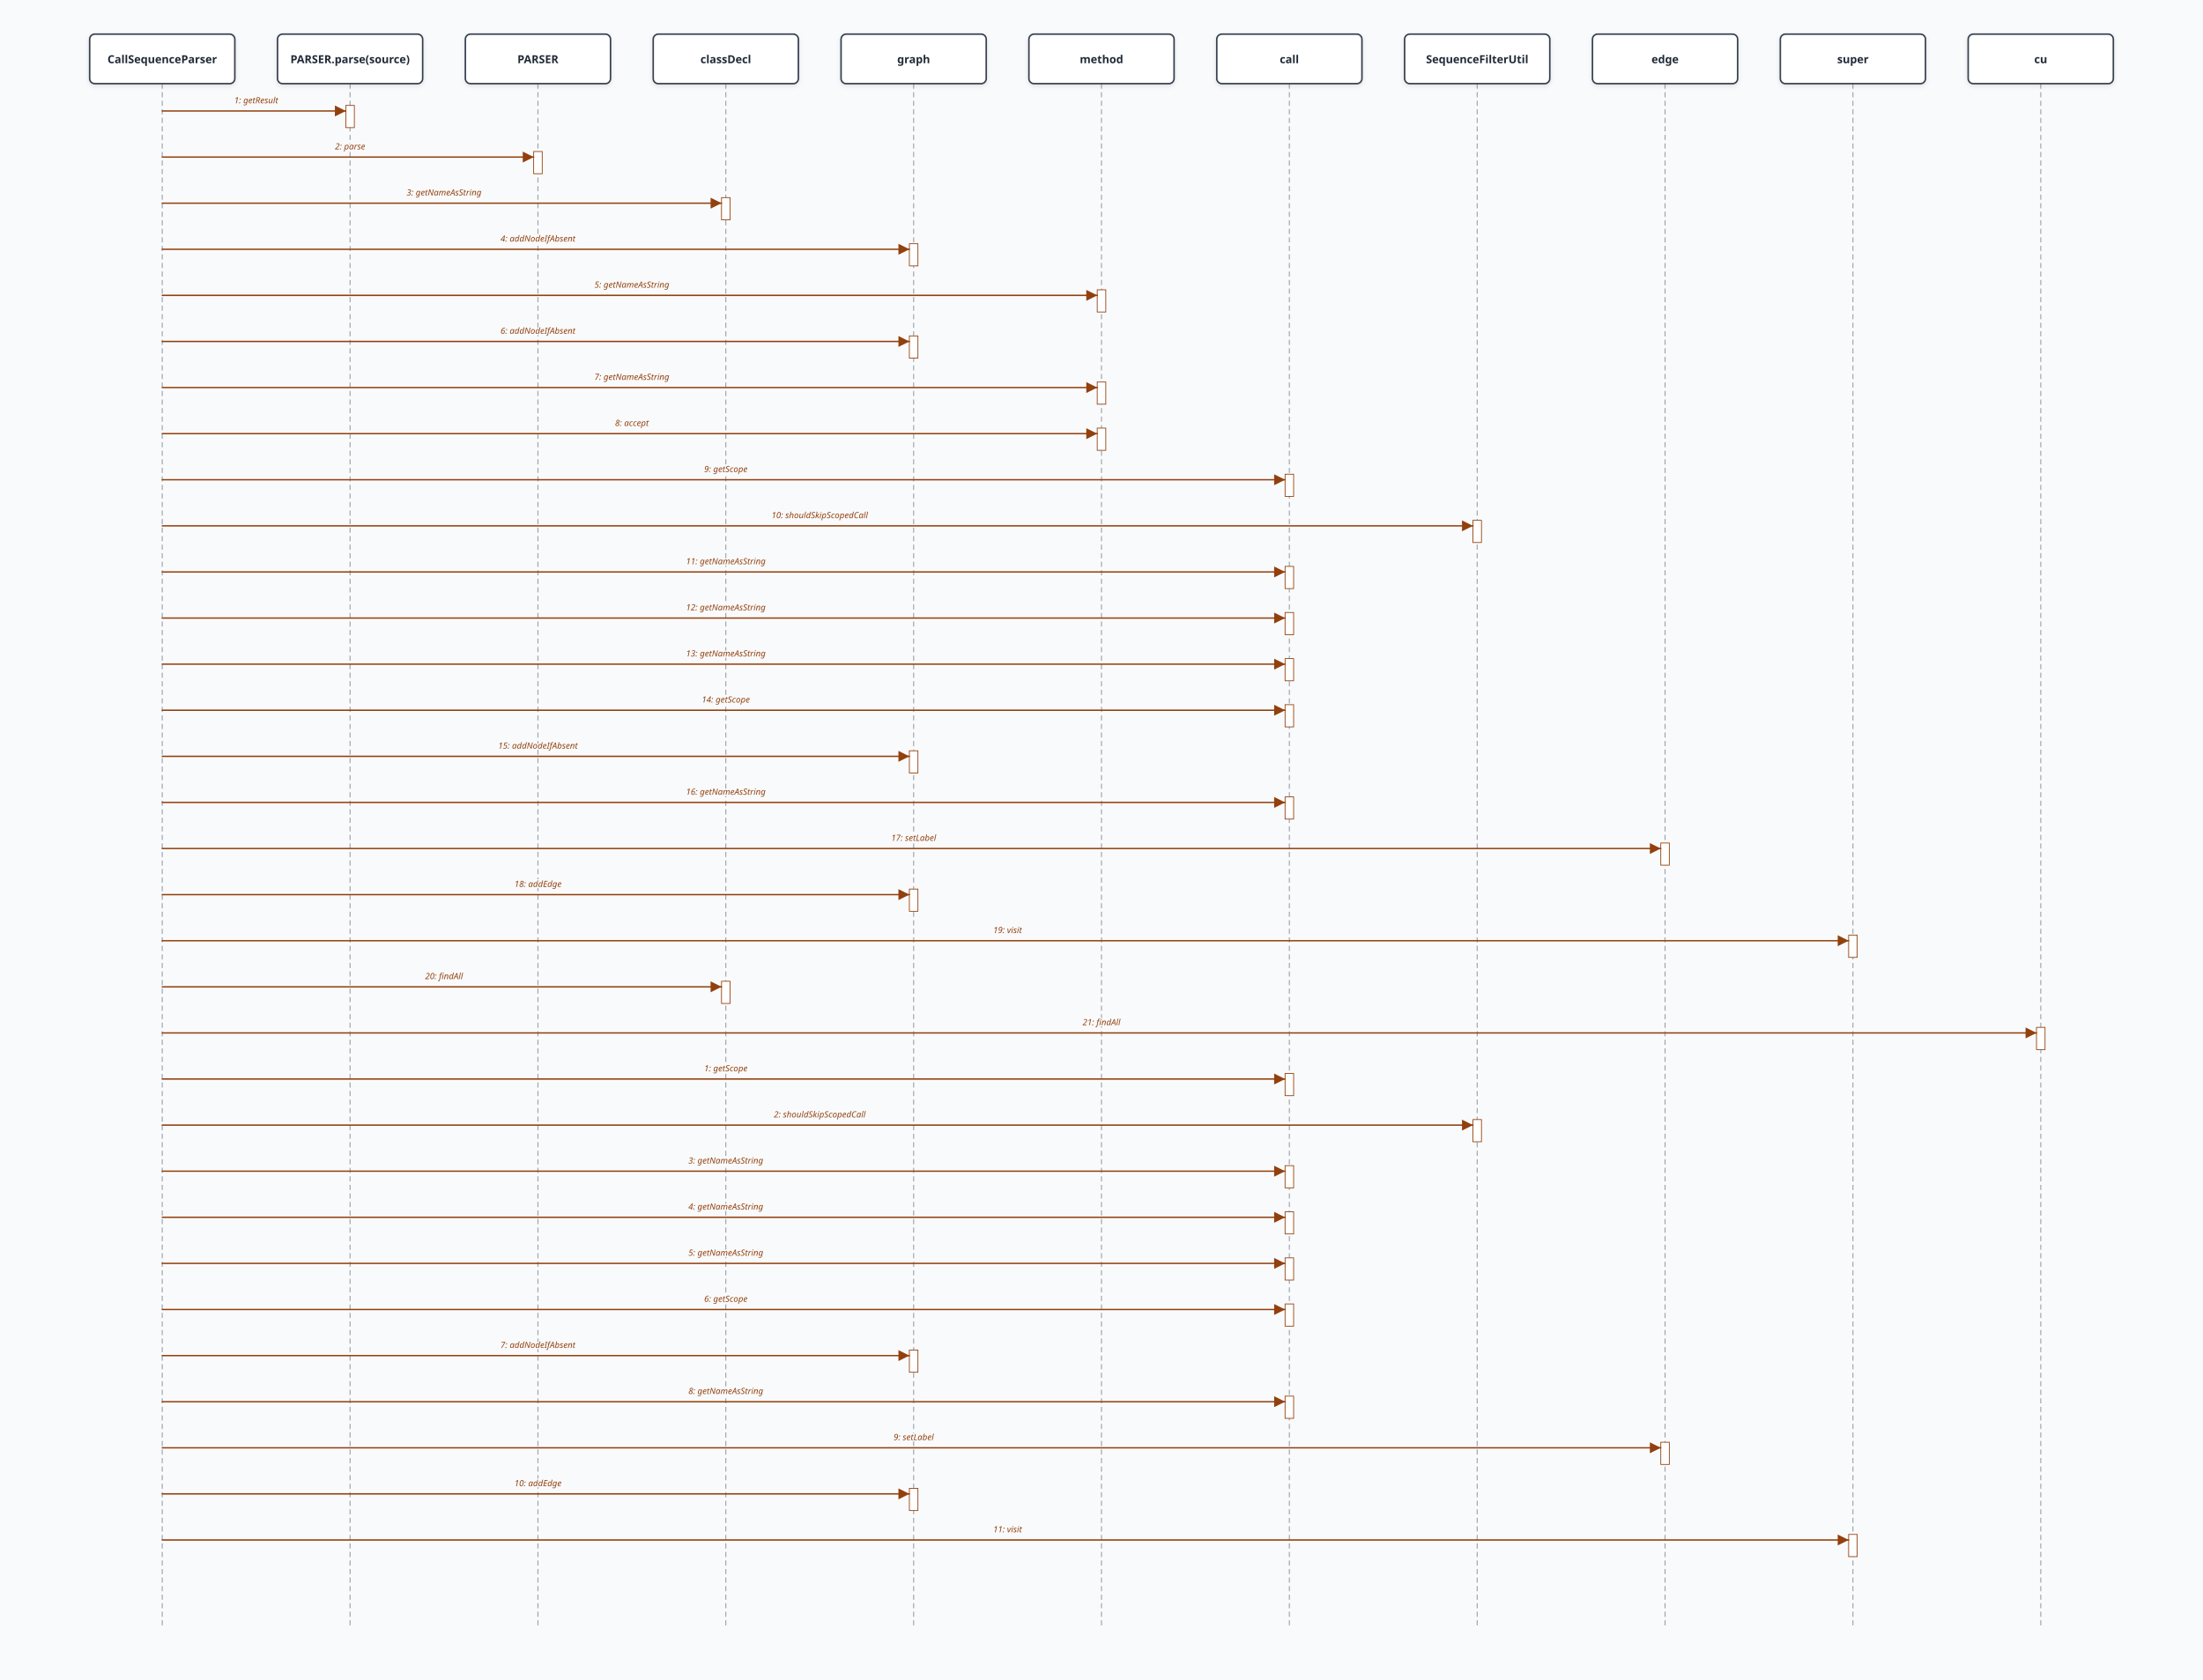
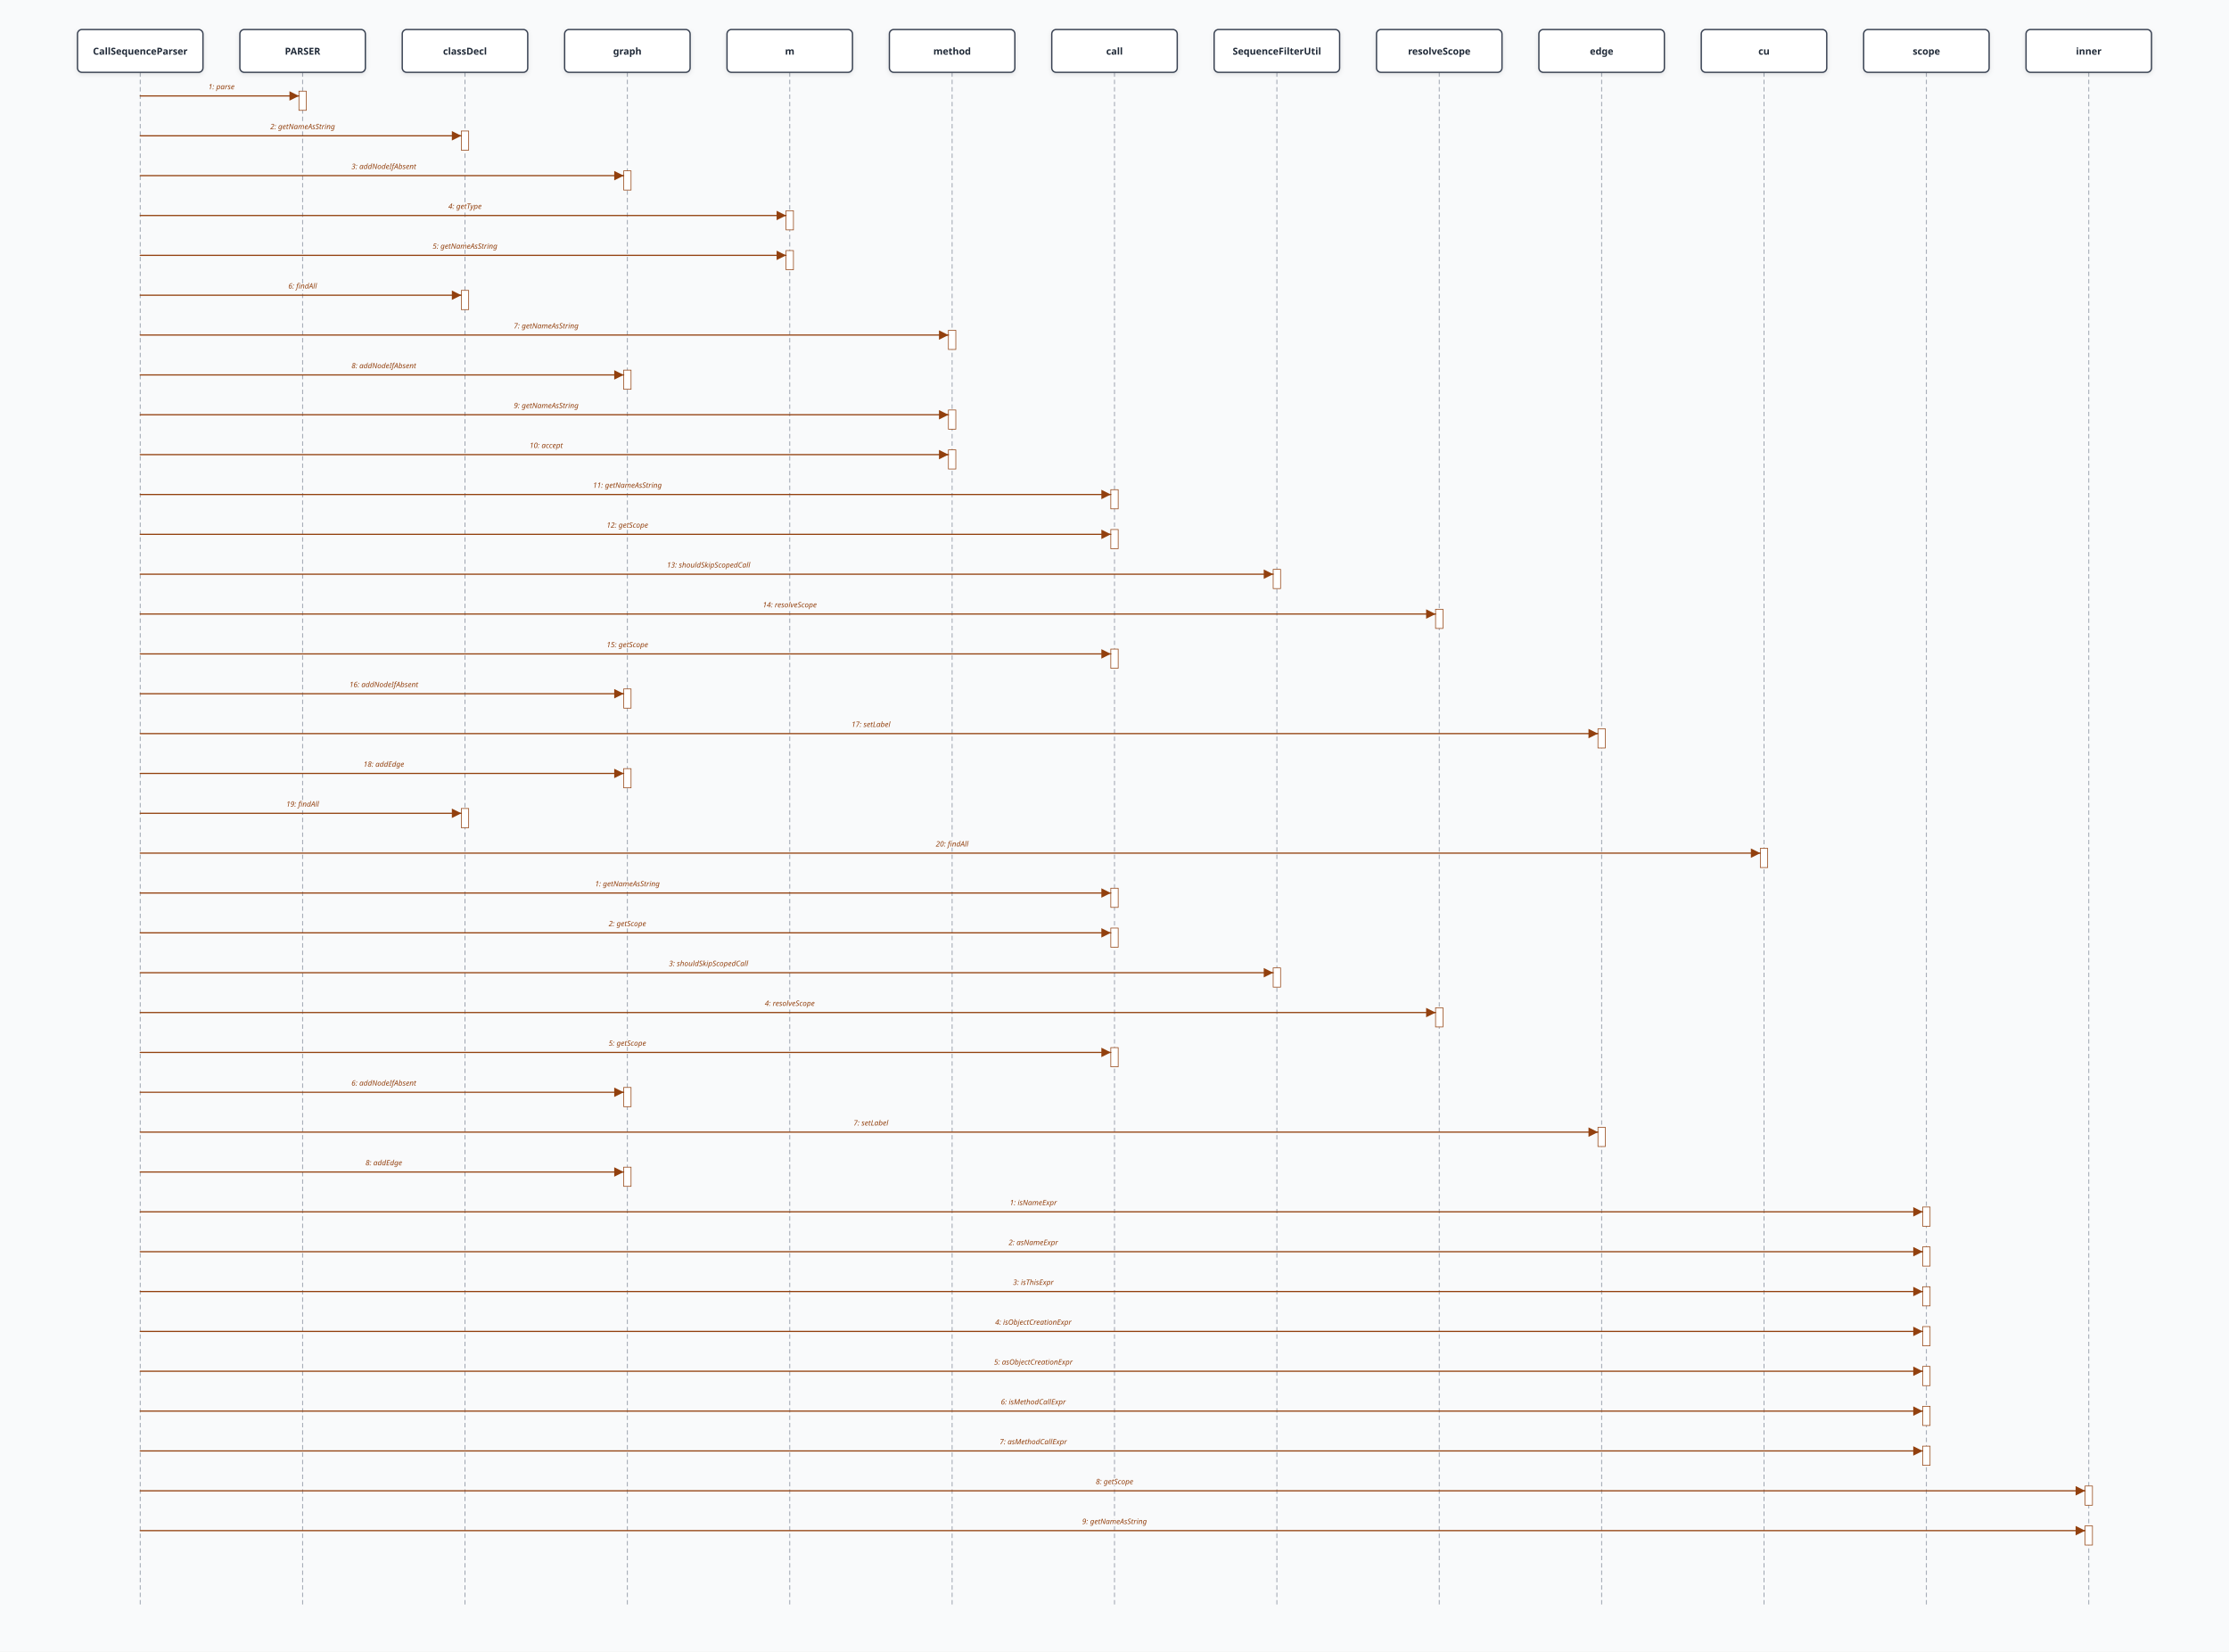
- <svg xmlns="http://www.w3.org/2000/svg" width="2580" height="1968" viewBox="0 0 2580 1968">
+ <svg xmlns="http://www.w3.org/2000/svg" width="3020" height="2238" viewBox="0 0 3020 2238">
  <defs>
    <style>
svg { font-family: -apple-system, BlinkMacSystemFont, 'Segoe UI', sans-serif; }
.node-rect { transition: filter 0.15s; }
.node-rect:hover { stroke-width: 2.5 !important; }
.edge-line { stroke-linecap: round; stroke-linejoin: round; }
.edge-label { paint-order: stroke; stroke: #f9fafb; stroke-width: 3; }
.group-rect { }
.node-label { pointer-events: none; }
</style>
    <filter id="nodeShadow" x="-15%" y="-15%" width="130%" height="130%">
      <feDropShadow dx="0" dy="2" stdDeviation="3" flood-color="#0000001a" />
    </filter>
    <marker id="seq-marker-call" markerWidth="10" markerHeight="8" refX="8" refY="4" orient="auto">
      <path d="M0,0 L8,4 L0,8 Z" fill="#92400e" />
    </marker>
    <marker id="seq-marker-exc" markerWidth="10" markerHeight="8" refX="8" refY="4" orient="auto">
      <path d="M0,0 L8,4 L0,8 Z" fill="#dc2626" />
    </marker>
  </defs>
-   <rect width="2580" height="1968" fill="#f9fafb" />
-   <line x1="190.0" y1="98.0" x2="190.0" y2="1908.0" stroke="#9ca3af" stroke-width="1.2" stroke-dasharray="6,4" />
-   <line x1="410.0" y1="98.0" x2="410.0" y2="1908.0" stroke="#9ca3af" stroke-width="1.2" stroke-dasharray="6,4" />
-   <line x1="630.0" y1="98.0" x2="630.0" y2="1908.0" stroke="#9ca3af" stroke-width="1.2" stroke-dasharray="6,4" />
-   <line x1="850.0" y1="98.0" x2="850.0" y2="1908.0" stroke="#9ca3af" stroke-width="1.2" stroke-dasharray="6,4" />
-   <line x1="1070.0" y1="98.0" x2="1070.0" y2="1908.0" stroke="#9ca3af" stroke-width="1.2" stroke-dasharray="6,4" />
-   <line x1="1290.0" y1="98.0" x2="1290.0" y2="1908.0" stroke="#9ca3af" stroke-width="1.2" stroke-dasharray="6,4" />
-   <line x1="1510.0" y1="98.0" x2="1510.0" y2="1908.0" stroke="#9ca3af" stroke-width="1.2" stroke-dasharray="6,4" />
-   <line x1="1730.0" y1="98.0" x2="1730.0" y2="1908.0" stroke="#9ca3af" stroke-width="1.2" stroke-dasharray="6,4" />
-   <line x1="1950.0" y1="98.0" x2="1950.0" y2="1908.0" stroke="#9ca3af" stroke-width="1.2" stroke-dasharray="6,4" />
-   <line x1="2170.0" y1="98.0" x2="2170.0" y2="1908.0" stroke="#9ca3af" stroke-width="1.2" stroke-dasharray="6,4" />
-   <line x1="2390.0" y1="98.0" x2="2390.0" y2="1908.0" stroke="#9ca3af" stroke-width="1.2" stroke-dasharray="6,4" />
+   <rect width="3020" height="2238" fill="#f9fafb" />
+   <line x1="190.0" y1="98.0" x2="190.0" y2="2178.0" stroke="#9ca3af" stroke-width="1.2" stroke-dasharray="6,4" />
+   <line x1="410.0" y1="98.0" x2="410.0" y2="2178.0" stroke="#9ca3af" stroke-width="1.2" stroke-dasharray="6,4" />
+   <line x1="630.0" y1="98.0" x2="630.0" y2="2178.0" stroke="#9ca3af" stroke-width="1.2" stroke-dasharray="6,4" />
+   <line x1="850.0" y1="98.0" x2="850.0" y2="2178.0" stroke="#9ca3af" stroke-width="1.2" stroke-dasharray="6,4" />
+   <line x1="1070.0" y1="98.0" x2="1070.0" y2="2178.0" stroke="#9ca3af" stroke-width="1.2" stroke-dasharray="6,4" />
+   <line x1="1290.0" y1="98.0" x2="1290.0" y2="2178.0" stroke="#9ca3af" stroke-width="1.2" stroke-dasharray="6,4" />
+   <line x1="1510.0" y1="98.0" x2="1510.0" y2="2178.0" stroke="#9ca3af" stroke-width="1.2" stroke-dasharray="6,4" />
+   <line x1="1730.0" y1="98.0" x2="1730.0" y2="2178.0" stroke="#9ca3af" stroke-width="1.2" stroke-dasharray="6,4" />
+   <line x1="1950.0" y1="98.0" x2="1950.0" y2="2178.0" stroke="#9ca3af" stroke-width="1.2" stroke-dasharray="6,4" />
+   <line x1="2170.0" y1="98.0" x2="2170.0" y2="2178.0" stroke="#9ca3af" stroke-width="1.2" stroke-dasharray="6,4" />
+   <line x1="2390.0" y1="98.0" x2="2390.0" y2="2178.0" stroke="#9ca3af" stroke-width="1.2" stroke-dasharray="6,4" />
+   <line x1="2610.0" y1="98.0" x2="2610.0" y2="2178.0" stroke="#9ca3af" stroke-width="1.2" stroke-dasharray="6,4" />
+   <line x1="2830.0" y1="98.0" x2="2830.0" y2="2178.0" stroke="#9ca3af" stroke-width="1.2" stroke-dasharray="6,4" />
  <rect x="405.0" y="123.5" width="10.0" height="26.0" fill="#ffffff" stroke="#92400e" stroke-width="0.9" />
  <rect x="625.0" y="177.5" width="10.0" height="26.0" fill="#ffffff" stroke="#92400e" stroke-width="0.9" />
  <rect x="845.0" y="231.5" width="10.0" height="26.0" fill="#ffffff" stroke="#92400e" stroke-width="0.9" />
  <rect x="1065.0" y="285.5" width="10.0" height="26.0" fill="#ffffff" stroke="#92400e" stroke-width="0.9" />
-   <rect x="1285.0" y="339.5" width="10.0" height="26.0" fill="#ffffff" stroke="#92400e" stroke-width="0.9" />
-   <rect x="1065.0" y="393.5" width="10.0" height="26.0" fill="#ffffff" stroke="#92400e" stroke-width="0.9" />
+   <rect x="1065.0" y="339.5" width="10.0" height="26.0" fill="#ffffff" stroke="#92400e" stroke-width="0.9" />
+   <rect x="625.0" y="393.5" width="10.0" height="26.0" fill="#ffffff" stroke="#92400e" stroke-width="0.9" />
  <rect x="1285.0" y="447.5" width="10.0" height="26.0" fill="#ffffff" stroke="#92400e" stroke-width="0.9" />
-   <rect x="1285.0" y="501.5" width="10.0" height="26.0" fill="#ffffff" stroke="#92400e" stroke-width="0.9" />
-   <rect x="1505.0" y="555.5" width="10.0" height="26.0" fill="#ffffff" stroke="#92400e" stroke-width="0.9" />
-   <rect x="1725.0" y="609.5" width="10.0" height="26.0" fill="#ffffff" stroke="#92400e" stroke-width="0.9" />
+   <rect x="845.0" y="501.5" width="10.0" height="26.0" fill="#ffffff" stroke="#92400e" stroke-width="0.9" />
+   <rect x="1285.0" y="555.5" width="10.0" height="26.0" fill="#ffffff" stroke="#92400e" stroke-width="0.9" />
+   <rect x="1285.0" y="609.5" width="10.0" height="26.0" fill="#ffffff" stroke="#92400e" stroke-width="0.9" />
  <rect x="1505.0" y="663.5" width="10.0" height="26.0" fill="#ffffff" stroke="#92400e" stroke-width="0.9" />
  <rect x="1505.0" y="717.5" width="10.0" height="26.0" fill="#ffffff" stroke="#92400e" stroke-width="0.9" />
-   <rect x="1505.0" y="771.5" width="10.0" height="26.0" fill="#ffffff" stroke="#92400e" stroke-width="0.9" />
-   <rect x="1505.0" y="825.5" width="10.0" height="26.0" fill="#ffffff" stroke="#92400e" stroke-width="0.9" />
-   <rect x="1065.0" y="879.5" width="10.0" height="26.0" fill="#ffffff" stroke="#92400e" stroke-width="0.9" />
-   <rect x="1505.0" y="933.5" width="10.0" height="26.0" fill="#ffffff" stroke="#92400e" stroke-width="0.9" />
-   <rect x="1945.0" y="987.5" width="10.0" height="26.0" fill="#ffffff" stroke="#92400e" stroke-width="0.9" />
-   <rect x="1065.0" y="1041.5" width="10.0" height="26.0" fill="#ffffff" stroke="#92400e" stroke-width="0.9" />
-   <rect x="2165.0" y="1095.5" width="10.0" height="26.0" fill="#ffffff" stroke="#92400e" stroke-width="0.9" />
-   <rect x="845.0" y="1149.5" width="10.0" height="26.0" fill="#ffffff" stroke="#92400e" stroke-width="0.9" />
-   <rect x="2385.0" y="1203.5" width="10.0" height="26.0" fill="#ffffff" stroke="#92400e" stroke-width="0.9" />
+   <rect x="1725.0" y="771.5" width="10.0" height="26.0" fill="#ffffff" stroke="#92400e" stroke-width="0.9" />
+   <rect x="1945.0" y="825.5" width="10.0" height="26.0" fill="#ffffff" stroke="#92400e" stroke-width="0.9" />
+   <rect x="1505.0" y="879.5" width="10.0" height="26.0" fill="#ffffff" stroke="#92400e" stroke-width="0.9" />
+   <rect x="845.0" y="933.5" width="10.0" height="26.0" fill="#ffffff" stroke="#92400e" stroke-width="0.9" />
+   <rect x="2165.0" y="987.5" width="10.0" height="26.0" fill="#ffffff" stroke="#92400e" stroke-width="0.9" />
+   <rect x="845.0" y="1041.5" width="10.0" height="26.0" fill="#ffffff" stroke="#92400e" stroke-width="0.9" />
+   <rect x="625.0" y="1095.5" width="10.0" height="26.0" fill="#ffffff" stroke="#92400e" stroke-width="0.9" />
+   <rect x="2385.0" y="1149.5" width="10.0" height="26.0" fill="#ffffff" stroke="#92400e" stroke-width="0.9" />
+   <rect x="1505.0" y="1203.5" width="10.0" height="26.0" fill="#ffffff" stroke="#92400e" stroke-width="0.9" />
  <rect x="1505.0" y="1257.5" width="10.0" height="26.0" fill="#ffffff" stroke="#92400e" stroke-width="0.9" />
  <rect x="1725.0" y="1311.5" width="10.0" height="26.0" fill="#ffffff" stroke="#92400e" stroke-width="0.9" />
-   <rect x="1505.0" y="1365.5" width="10.0" height="26.0" fill="#ffffff" stroke="#92400e" stroke-width="0.9" />
+   <rect x="1945.0" y="1365.5" width="10.0" height="26.0" fill="#ffffff" stroke="#92400e" stroke-width="0.9" />
  <rect x="1505.0" y="1419.5" width="10.0" height="26.0" fill="#ffffff" stroke="#92400e" stroke-width="0.9" />
-   <rect x="1505.0" y="1473.5" width="10.0" height="26.0" fill="#ffffff" stroke="#92400e" stroke-width="0.9" />
-   <rect x="1505.0" y="1527.5" width="10.0" height="26.0" fill="#ffffff" stroke="#92400e" stroke-width="0.9" />
-   <rect x="1065.0" y="1581.5" width="10.0" height="26.0" fill="#ffffff" stroke="#92400e" stroke-width="0.9" />
-   <rect x="1505.0" y="1635.5" width="10.0" height="26.0" fill="#ffffff" stroke="#92400e" stroke-width="0.9" />
-   <rect x="1945.0" y="1689.5" width="10.0" height="26.0" fill="#ffffff" stroke="#92400e" stroke-width="0.9" />
-   <rect x="1065.0" y="1743.5" width="10.0" height="26.0" fill="#ffffff" stroke="#92400e" stroke-width="0.9" />
-   <rect x="2165.0" y="1797.5" width="10.0" height="26.0" fill="#ffffff" stroke="#92400e" stroke-width="0.9" />
+   <rect x="845.0" y="1473.5" width="10.0" height="26.0" fill="#ffffff" stroke="#92400e" stroke-width="0.9" />
+   <rect x="2165.0" y="1527.5" width="10.0" height="26.0" fill="#ffffff" stroke="#92400e" stroke-width="0.9" />
+   <rect x="845.0" y="1581.5" width="10.0" height="26.0" fill="#ffffff" stroke="#92400e" stroke-width="0.9" />
+   <rect x="2605.0" y="1635.5" width="10.0" height="26.0" fill="#ffffff" stroke="#92400e" stroke-width="0.9" />
+   <rect x="2605.0" y="1689.5" width="10.0" height="26.0" fill="#ffffff" stroke="#92400e" stroke-width="0.9" />
+   <rect x="2605.0" y="1743.5" width="10.0" height="26.0" fill="#ffffff" stroke="#92400e" stroke-width="0.9" />
+   <rect x="2605.0" y="1797.5" width="10.0" height="26.0" fill="#ffffff" stroke="#92400e" stroke-width="0.9" />
+   <rect x="2605.0" y="1851.5" width="10.0" height="26.0" fill="#ffffff" stroke="#92400e" stroke-width="0.9" />
+   <rect x="2605.0" y="1905.5" width="10.0" height="26.0" fill="#ffffff" stroke="#92400e" stroke-width="0.9" />
+   <rect x="2605.0" y="1959.5" width="10.0" height="26.0" fill="#ffffff" stroke="#92400e" stroke-width="0.9" />
+   <rect x="2825.0" y="2013.5" width="10.0" height="26.0" fill="#ffffff" stroke="#92400e" stroke-width="0.9" />
+   <rect x="2825.0" y="2067.5" width="10.0" height="26.0" fill="#ffffff" stroke="#92400e" stroke-width="0.9" />
  <line class="edge-line" x1="190.0" y1="130.0" x2="405.0" y2="130.0" stroke="#92400e" stroke-width="1.6" marker-end="url(#seq-marker-call)" />
-   <text class="edge-label" x="300.0" y="121.0" text-anchor="middle" font-family="sans-serif" font-size="10" fill="#92400e" font-style="italic">1: getResult</text>
+   <text class="edge-label" x="300.0" y="121.0" text-anchor="middle" font-family="sans-serif" font-size="10" fill="#92400e" font-style="italic">1: parse</text>
  <line class="edge-line" x1="190.0" y1="184.0" x2="625.0" y2="184.0" stroke="#92400e" stroke-width="1.6" marker-end="url(#seq-marker-call)" />
-   <text class="edge-label" x="410.0" y="175.0" text-anchor="middle" font-family="sans-serif" font-size="10" fill="#92400e" font-style="italic">2: parse</text>
+   <text class="edge-label" x="410.0" y="175.0" text-anchor="middle" font-family="sans-serif" font-size="10" fill="#92400e" font-style="italic">2: getNameAsString</text>
  <line class="edge-line" x1="190.0" y1="238.0" x2="845.0" y2="238.0" stroke="#92400e" stroke-width="1.6" marker-end="url(#seq-marker-call)" />
-   <text class="edge-label" x="520.0" y="229.0" text-anchor="middle" font-family="sans-serif" font-size="10" fill="#92400e" font-style="italic">3: getNameAsString</text>
+   <text class="edge-label" x="520.0" y="229.0" text-anchor="middle" font-family="sans-serif" font-size="10" fill="#92400e" font-style="italic">3: addNodeIfAbsent</text>
  <line class="edge-line" x1="190.0" y1="292.0" x2="1065.0" y2="292.0" stroke="#92400e" stroke-width="1.6" marker-end="url(#seq-marker-call)" />
-   <text class="edge-label" x="630.0" y="283.0" text-anchor="middle" font-family="sans-serif" font-size="10" fill="#92400e" font-style="italic">4: addNodeIfAbsent</text>
-   <line class="edge-line" x1="190.0" y1="346.0" x2="1285.0" y2="346.0" stroke="#92400e" stroke-width="1.6" marker-end="url(#seq-marker-call)" />
-   <text class="edge-label" x="740.0" y="337.0" text-anchor="middle" font-family="sans-serif" font-size="10" fill="#92400e" font-style="italic">5: getNameAsString</text>
-   <line class="edge-line" x1="190.0" y1="400.0" x2="1065.0" y2="400.0" stroke="#92400e" stroke-width="1.6" marker-end="url(#seq-marker-call)" />
-   <text class="edge-label" x="630.0" y="391.0" text-anchor="middle" font-family="sans-serif" font-size="10" fill="#92400e" font-style="italic">6: addNodeIfAbsent</text>
+   <text class="edge-label" x="630.0" y="283.0" text-anchor="middle" font-family="sans-serif" font-size="10" fill="#92400e" font-style="italic">4: getType</text>
+   <line class="edge-line" x1="190.0" y1="346.0" x2="1065.0" y2="346.0" stroke="#92400e" stroke-width="1.6" marker-end="url(#seq-marker-call)" />
+   <text class="edge-label" x="630.0" y="337.0" text-anchor="middle" font-family="sans-serif" font-size="10" fill="#92400e" font-style="italic">5: getNameAsString</text>
+   <line class="edge-line" x1="190.0" y1="400.0" x2="625.0" y2="400.0" stroke="#92400e" stroke-width="1.6" marker-end="url(#seq-marker-call)" />
+   <text class="edge-label" x="410.0" y="391.0" text-anchor="middle" font-family="sans-serif" font-size="10" fill="#92400e" font-style="italic">6: findAll</text>
  <line class="edge-line" x1="190.0" y1="454.0" x2="1285.0" y2="454.0" stroke="#92400e" stroke-width="1.6" marker-end="url(#seq-marker-call)" />
  <text class="edge-label" x="740.0" y="445.0" text-anchor="middle" font-family="sans-serif" font-size="10" fill="#92400e" font-style="italic">7: getNameAsString</text>
-   <line class="edge-line" x1="190.0" y1="508.0" x2="1285.0" y2="508.0" stroke="#92400e" stroke-width="1.6" marker-end="url(#seq-marker-call)" />
-   <text class="edge-label" x="740.0" y="499.0" text-anchor="middle" font-family="sans-serif" font-size="10" fill="#92400e" font-style="italic">8: accept</text>
-   <line class="edge-line" x1="190.0" y1="562.0" x2="1505.0" y2="562.0" stroke="#92400e" stroke-width="1.6" marker-end="url(#seq-marker-call)" />
-   <text class="edge-label" x="850.0" y="553.0" text-anchor="middle" font-family="sans-serif" font-size="10" fill="#92400e" font-style="italic">9: getScope</text>
-   <line class="edge-line" x1="190.0" y1="616.0" x2="1725.0" y2="616.0" stroke="#92400e" stroke-width="1.6" marker-end="url(#seq-marker-call)" />
-   <text class="edge-label" x="960.0" y="607.0" text-anchor="middle" font-family="sans-serif" font-size="10" fill="#92400e" font-style="italic">10: shouldSkipScopedCall</text>
+   <line class="edge-line" x1="190.0" y1="508.0" x2="845.0" y2="508.0" stroke="#92400e" stroke-width="1.6" marker-end="url(#seq-marker-call)" />
+   <text class="edge-label" x="520.0" y="499.0" text-anchor="middle" font-family="sans-serif" font-size="10" fill="#92400e" font-style="italic">8: addNodeIfAbsent</text>
+   <line class="edge-line" x1="190.0" y1="562.0" x2="1285.0" y2="562.0" stroke="#92400e" stroke-width="1.6" marker-end="url(#seq-marker-call)" />
+   <text class="edge-label" x="740.0" y="553.0" text-anchor="middle" font-family="sans-serif" font-size="10" fill="#92400e" font-style="italic">9: getNameAsString</text>
+   <line class="edge-line" x1="190.0" y1="616.0" x2="1285.0" y2="616.0" stroke="#92400e" stroke-width="1.6" marker-end="url(#seq-marker-call)" />
+   <text class="edge-label" x="740.0" y="607.0" text-anchor="middle" font-family="sans-serif" font-size="10" fill="#92400e" font-style="italic">10: accept</text>
  <line class="edge-line" x1="190.0" y1="670.0" x2="1505.0" y2="670.0" stroke="#92400e" stroke-width="1.6" marker-end="url(#seq-marker-call)" />
  <text class="edge-label" x="850.0" y="661.0" text-anchor="middle" font-family="sans-serif" font-size="10" fill="#92400e" font-style="italic">11: getNameAsString</text>
  <line class="edge-line" x1="190.0" y1="724.0" x2="1505.0" y2="724.0" stroke="#92400e" stroke-width="1.6" marker-end="url(#seq-marker-call)" />
-   <text class="edge-label" x="850.0" y="715.0" text-anchor="middle" font-family="sans-serif" font-size="10" fill="#92400e" font-style="italic">12: getNameAsString</text>
-   <line class="edge-line" x1="190.0" y1="778.0" x2="1505.0" y2="778.0" stroke="#92400e" stroke-width="1.6" marker-end="url(#seq-marker-call)" />
-   <text class="edge-label" x="850.0" y="769.0" text-anchor="middle" font-family="sans-serif" font-size="10" fill="#92400e" font-style="italic">13: getNameAsString</text>
-   <line class="edge-line" x1="190.0" y1="832.0" x2="1505.0" y2="832.0" stroke="#92400e" stroke-width="1.6" marker-end="url(#seq-marker-call)" />
-   <text class="edge-label" x="850.0" y="823.0" text-anchor="middle" font-family="sans-serif" font-size="10" fill="#92400e" font-style="italic">14: getScope</text>
-   <line class="edge-line" x1="190.0" y1="886.0" x2="1065.0" y2="886.0" stroke="#92400e" stroke-width="1.6" marker-end="url(#seq-marker-call)" />
-   <text class="edge-label" x="630.0" y="877.0" text-anchor="middle" font-family="sans-serif" font-size="10" fill="#92400e" font-style="italic">15: addNodeIfAbsent</text>
-   <line class="edge-line" x1="190.0" y1="940.0" x2="1505.0" y2="940.0" stroke="#92400e" stroke-width="1.6" marker-end="url(#seq-marker-call)" />
-   <text class="edge-label" x="850.0" y="931.0" text-anchor="middle" font-family="sans-serif" font-size="10" fill="#92400e" font-style="italic">16: getNameAsString</text>
-   <line class="edge-line" x1="190.0" y1="994.0" x2="1945.0" y2="994.0" stroke="#92400e" stroke-width="1.6" marker-end="url(#seq-marker-call)" />
-   <text class="edge-label" x="1070.0" y="985.0" text-anchor="middle" font-family="sans-serif" font-size="10" fill="#92400e" font-style="italic">17: setLabel</text>
-   <line class="edge-line" x1="190.0" y1="1048.0" x2="1065.0" y2="1048.0" stroke="#92400e" stroke-width="1.6" marker-end="url(#seq-marker-call)" />
-   <text class="edge-label" x="630.0" y="1039.0" text-anchor="middle" font-family="sans-serif" font-size="10" fill="#92400e" font-style="italic">18: addEdge</text>
-   <line class="edge-line" x1="190.0" y1="1102.0" x2="2165.0" y2="1102.0" stroke="#92400e" stroke-width="1.6" marker-end="url(#seq-marker-call)" />
-   <text class="edge-label" x="1180.0" y="1093.0" text-anchor="middle" font-family="sans-serif" font-size="10" fill="#92400e" font-style="italic">19: visit</text>
-   <line class="edge-line" x1="190.0" y1="1156.0" x2="845.0" y2="1156.0" stroke="#92400e" stroke-width="1.6" marker-end="url(#seq-marker-call)" />
-   <text class="edge-label" x="520.0" y="1147.0" text-anchor="middle" font-family="sans-serif" font-size="10" fill="#92400e" font-style="italic">20: findAll</text>
-   <line class="edge-line" x1="190.0" y1="1210.0" x2="2385.0" y2="1210.0" stroke="#92400e" stroke-width="1.6" marker-end="url(#seq-marker-call)" />
-   <text class="edge-label" x="1290.0" y="1201.0" text-anchor="middle" font-family="sans-serif" font-size="10" fill="#92400e" font-style="italic">21: findAll</text>
+   <text class="edge-label" x="850.0" y="715.0" text-anchor="middle" font-family="sans-serif" font-size="10" fill="#92400e" font-style="italic">12: getScope</text>
+   <line class="edge-line" x1="190.0" y1="778.0" x2="1725.0" y2="778.0" stroke="#92400e" stroke-width="1.6" marker-end="url(#seq-marker-call)" />
+   <text class="edge-label" x="960.0" y="769.0" text-anchor="middle" font-family="sans-serif" font-size="10" fill="#92400e" font-style="italic">13: shouldSkipScopedCall</text>
+   <line class="edge-line" x1="190.0" y1="832.0" x2="1945.0" y2="832.0" stroke="#92400e" stroke-width="1.6" marker-end="url(#seq-marker-call)" />
+   <text class="edge-label" x="1070.0" y="823.0" text-anchor="middle" font-family="sans-serif" font-size="10" fill="#92400e" font-style="italic">14: resolveScope</text>
+   <line class="edge-line" x1="190.0" y1="886.0" x2="1505.0" y2="886.0" stroke="#92400e" stroke-width="1.6" marker-end="url(#seq-marker-call)" />
+   <text class="edge-label" x="850.0" y="877.0" text-anchor="middle" font-family="sans-serif" font-size="10" fill="#92400e" font-style="italic">15: getScope</text>
+   <line class="edge-line" x1="190.0" y1="940.0" x2="845.0" y2="940.0" stroke="#92400e" stroke-width="1.6" marker-end="url(#seq-marker-call)" />
+   <text class="edge-label" x="520.0" y="931.0" text-anchor="middle" font-family="sans-serif" font-size="10" fill="#92400e" font-style="italic">16: addNodeIfAbsent</text>
+   <line class="edge-line" x1="190.0" y1="994.0" x2="2165.0" y2="994.0" stroke="#92400e" stroke-width="1.6" marker-end="url(#seq-marker-call)" />
+   <text class="edge-label" x="1180.0" y="985.0" text-anchor="middle" font-family="sans-serif" font-size="10" fill="#92400e" font-style="italic">17: setLabel</text>
+   <line class="edge-line" x1="190.0" y1="1048.0" x2="845.0" y2="1048.0" stroke="#92400e" stroke-width="1.6" marker-end="url(#seq-marker-call)" />
+   <text class="edge-label" x="520.0" y="1039.0" text-anchor="middle" font-family="sans-serif" font-size="10" fill="#92400e" font-style="italic">18: addEdge</text>
+   <line class="edge-line" x1="190.0" y1="1102.0" x2="625.0" y2="1102.0" stroke="#92400e" stroke-width="1.6" marker-end="url(#seq-marker-call)" />
+   <text class="edge-label" x="410.0" y="1093.0" text-anchor="middle" font-family="sans-serif" font-size="10" fill="#92400e" font-style="italic">19: findAll</text>
+   <line class="edge-line" x1="190.0" y1="1156.0" x2="2385.0" y2="1156.0" stroke="#92400e" stroke-width="1.6" marker-end="url(#seq-marker-call)" />
+   <text class="edge-label" x="1290.0" y="1147.0" text-anchor="middle" font-family="sans-serif" font-size="10" fill="#92400e" font-style="italic">20: findAll</text>
+   <line class="edge-line" x1="190.0" y1="1210.0" x2="1505.0" y2="1210.0" stroke="#92400e" stroke-width="1.6" marker-end="url(#seq-marker-call)" />
+   <text class="edge-label" x="850.0" y="1201.0" text-anchor="middle" font-family="sans-serif" font-size="10" fill="#92400e" font-style="italic">1: getNameAsString</text>
  <line class="edge-line" x1="190.0" y1="1264.0" x2="1505.0" y2="1264.0" stroke="#92400e" stroke-width="1.6" marker-end="url(#seq-marker-call)" />
-   <text class="edge-label" x="850.0" y="1255.0" text-anchor="middle" font-family="sans-serif" font-size="10" fill="#92400e" font-style="italic">1: getScope</text>
+   <text class="edge-label" x="850.0" y="1255.0" text-anchor="middle" font-family="sans-serif" font-size="10" fill="#92400e" font-style="italic">2: getScope</text>
  <line class="edge-line" x1="190.0" y1="1318.0" x2="1725.0" y2="1318.0" stroke="#92400e" stroke-width="1.6" marker-end="url(#seq-marker-call)" />
-   <text class="edge-label" x="960.0" y="1309.0" text-anchor="middle" font-family="sans-serif" font-size="10" fill="#92400e" font-style="italic">2: shouldSkipScopedCall</text>
-   <line class="edge-line" x1="190.0" y1="1372.0" x2="1505.0" y2="1372.0" stroke="#92400e" stroke-width="1.6" marker-end="url(#seq-marker-call)" />
-   <text class="edge-label" x="850.0" y="1363.0" text-anchor="middle" font-family="sans-serif" font-size="10" fill="#92400e" font-style="italic">3: getNameAsString</text>
+   <text class="edge-label" x="960.0" y="1309.0" text-anchor="middle" font-family="sans-serif" font-size="10" fill="#92400e" font-style="italic">3: shouldSkipScopedCall</text>
+   <line class="edge-line" x1="190.0" y1="1372.0" x2="1945.0" y2="1372.0" stroke="#92400e" stroke-width="1.6" marker-end="url(#seq-marker-call)" />
+   <text class="edge-label" x="1070.0" y="1363.0" text-anchor="middle" font-family="sans-serif" font-size="10" fill="#92400e" font-style="italic">4: resolveScope</text>
  <line class="edge-line" x1="190.0" y1="1426.0" x2="1505.0" y2="1426.0" stroke="#92400e" stroke-width="1.6" marker-end="url(#seq-marker-call)" />
-   <text class="edge-label" x="850.0" y="1417.0" text-anchor="middle" font-family="sans-serif" font-size="10" fill="#92400e" font-style="italic">4: getNameAsString</text>
-   <line class="edge-line" x1="190.0" y1="1480.0" x2="1505.0" y2="1480.0" stroke="#92400e" stroke-width="1.6" marker-end="url(#seq-marker-call)" />
-   <text class="edge-label" x="850.0" y="1471.0" text-anchor="middle" font-family="sans-serif" font-size="10" fill="#92400e" font-style="italic">5: getNameAsString</text>
-   <line class="edge-line" x1="190.0" y1="1534.0" x2="1505.0" y2="1534.0" stroke="#92400e" stroke-width="1.6" marker-end="url(#seq-marker-call)" />
-   <text class="edge-label" x="850.0" y="1525.0" text-anchor="middle" font-family="sans-serif" font-size="10" fill="#92400e" font-style="italic">6: getScope</text>
-   <line class="edge-line" x1="190.0" y1="1588.0" x2="1065.0" y2="1588.0" stroke="#92400e" stroke-width="1.6" marker-end="url(#seq-marker-call)" />
-   <text class="edge-label" x="630.0" y="1579.0" text-anchor="middle" font-family="sans-serif" font-size="10" fill="#92400e" font-style="italic">7: addNodeIfAbsent</text>
-   <line class="edge-line" x1="190.0" y1="1642.0" x2="1505.0" y2="1642.0" stroke="#92400e" stroke-width="1.6" marker-end="url(#seq-marker-call)" />
-   <text class="edge-label" x="850.0" y="1633.0" text-anchor="middle" font-family="sans-serif" font-size="10" fill="#92400e" font-style="italic">8: getNameAsString</text>
-   <line class="edge-line" x1="190.0" y1="1696.0" x2="1945.0" y2="1696.0" stroke="#92400e" stroke-width="1.6" marker-end="url(#seq-marker-call)" />
-   <text class="edge-label" x="1070.0" y="1687.0" text-anchor="middle" font-family="sans-serif" font-size="10" fill="#92400e" font-style="italic">9: setLabel</text>
-   <line class="edge-line" x1="190.0" y1="1750.0" x2="1065.0" y2="1750.0" stroke="#92400e" stroke-width="1.6" marker-end="url(#seq-marker-call)" />
-   <text class="edge-label" x="630.0" y="1741.0" text-anchor="middle" font-family="sans-serif" font-size="10" fill="#92400e" font-style="italic">10: addEdge</text>
-   <line class="edge-line" x1="190.0" y1="1804.0" x2="2165.0" y2="1804.0" stroke="#92400e" stroke-width="1.6" marker-end="url(#seq-marker-call)" />
-   <text class="edge-label" x="1180.0" y="1795.0" text-anchor="middle" font-family="sans-serif" font-size="10" fill="#92400e" font-style="italic">11: visit</text>
+   <text class="edge-label" x="850.0" y="1417.0" text-anchor="middle" font-family="sans-serif" font-size="10" fill="#92400e" font-style="italic">5: getScope</text>
+   <line class="edge-line" x1="190.0" y1="1480.0" x2="845.0" y2="1480.0" stroke="#92400e" stroke-width="1.6" marker-end="url(#seq-marker-call)" />
+   <text class="edge-label" x="520.0" y="1471.0" text-anchor="middle" font-family="sans-serif" font-size="10" fill="#92400e" font-style="italic">6: addNodeIfAbsent</text>
+   <line class="edge-line" x1="190.0" y1="1534.0" x2="2165.0" y2="1534.0" stroke="#92400e" stroke-width="1.6" marker-end="url(#seq-marker-call)" />
+   <text class="edge-label" x="1180.0" y="1525.0" text-anchor="middle" font-family="sans-serif" font-size="10" fill="#92400e" font-style="italic">7: setLabel</text>
+   <line class="edge-line" x1="190.0" y1="1588.0" x2="845.0" y2="1588.0" stroke="#92400e" stroke-width="1.6" marker-end="url(#seq-marker-call)" />
+   <text class="edge-label" x="520.0" y="1579.0" text-anchor="middle" font-family="sans-serif" font-size="10" fill="#92400e" font-style="italic">8: addEdge</text>
+   <line class="edge-line" x1="190.0" y1="1642.0" x2="2605.0" y2="1642.0" stroke="#92400e" stroke-width="1.6" marker-end="url(#seq-marker-call)" />
+   <text class="edge-label" x="1400.0" y="1633.0" text-anchor="middle" font-family="sans-serif" font-size="10" fill="#92400e" font-style="italic">1: isNameExpr</text>
+   <line class="edge-line" x1="190.0" y1="1696.0" x2="2605.0" y2="1696.0" stroke="#92400e" stroke-width="1.6" marker-end="url(#seq-marker-call)" />
+   <text class="edge-label" x="1400.0" y="1687.0" text-anchor="middle" font-family="sans-serif" font-size="10" fill="#92400e" font-style="italic">2: asNameExpr</text>
+   <line class="edge-line" x1="190.0" y1="1750.0" x2="2605.0" y2="1750.0" stroke="#92400e" stroke-width="1.6" marker-end="url(#seq-marker-call)" />
+   <text class="edge-label" x="1400.0" y="1741.0" text-anchor="middle" font-family="sans-serif" font-size="10" fill="#92400e" font-style="italic">3: isThisExpr</text>
+   <line class="edge-line" x1="190.0" y1="1804.0" x2="2605.0" y2="1804.0" stroke="#92400e" stroke-width="1.6" marker-end="url(#seq-marker-call)" />
+   <text class="edge-label" x="1400.0" y="1795.0" text-anchor="middle" font-family="sans-serif" font-size="10" fill="#92400e" font-style="italic">4: isObjectCreationExpr</text>
+   <line class="edge-line" x1="190.0" y1="1858.0" x2="2605.0" y2="1858.0" stroke="#92400e" stroke-width="1.6" marker-end="url(#seq-marker-call)" />
+   <text class="edge-label" x="1400.0" y="1849.0" text-anchor="middle" font-family="sans-serif" font-size="10" fill="#92400e" font-style="italic">5: asObjectCreationExpr</text>
+   <line class="edge-line" x1="190.0" y1="1912.0" x2="2605.0" y2="1912.0" stroke="#92400e" stroke-width="1.6" marker-end="url(#seq-marker-call)" />
+   <text class="edge-label" x="1400.0" y="1903.0" text-anchor="middle" font-family="sans-serif" font-size="10" fill="#92400e" font-style="italic">6: isMethodCallExpr</text>
+   <line class="edge-line" x1="190.0" y1="1966.0" x2="2605.0" y2="1966.0" stroke="#92400e" stroke-width="1.6" marker-end="url(#seq-marker-call)" />
+   <text class="edge-label" x="1400.0" y="1957.0" text-anchor="middle" font-family="sans-serif" font-size="10" fill="#92400e" font-style="italic">7: asMethodCallExpr</text>
+   <line class="edge-line" x1="190.0" y1="2020.0" x2="2825.0" y2="2020.0" stroke="#92400e" stroke-width="1.6" marker-end="url(#seq-marker-call)" />
+   <text class="edge-label" x="1510.0" y="2011.0" text-anchor="middle" font-family="sans-serif" font-size="10" fill="#92400e" font-style="italic">8: getScope</text>
+   <line class="edge-line" x1="190.0" y1="2074.0" x2="2825.0" y2="2074.0" stroke="#92400e" stroke-width="1.6" marker-end="url(#seq-marker-call)" />
+   <text class="edge-label" x="1510.0" y="2065.0" text-anchor="middle" font-family="sans-serif" font-size="10" fill="#92400e" font-style="italic">9: getNameAsString</text>
  <rect class="node-rect" x="105.0" y="40.0" width="170.0" height="58.0" rx="6" fill="#ffffff" stroke="#374151" stroke-width="1.8" filter="url(#nodeShadow)" />
  <text class="node-label" x="190.0" y="69.0" text-anchor="middle" dominant-baseline="central" font-family="sans-serif" font-size="13" font-weight="bold" fill="#1f2937">CallSequenceParser</text>
  <rect class="node-rect" x="325.0" y="40.0" width="170.0" height="58.0" rx="6" fill="#ffffff" stroke="#374151" stroke-width="1.8" filter="url(#nodeShadow)" />
-   <text class="node-label" x="410.0" y="69.0" text-anchor="middle" dominant-baseline="central" font-family="sans-serif" font-size="13" font-weight="bold" fill="#1f2937">PARSER.parse(source)</text>
+   <text class="node-label" x="410.0" y="69.0" text-anchor="middle" dominant-baseline="central" font-family="sans-serif" font-size="13" font-weight="bold" fill="#1f2937">PARSER</text>
  <rect class="node-rect" x="545.0" y="40.0" width="170.0" height="58.0" rx="6" fill="#ffffff" stroke="#374151" stroke-width="1.8" filter="url(#nodeShadow)" />
-   <text class="node-label" x="630.0" y="69.0" text-anchor="middle" dominant-baseline="central" font-family="sans-serif" font-size="13" font-weight="bold" fill="#1f2937">PARSER</text>
+   <text class="node-label" x="630.0" y="69.0" text-anchor="middle" dominant-baseline="central" font-family="sans-serif" font-size="13" font-weight="bold" fill="#1f2937">classDecl</text>
  <rect class="node-rect" x="765.0" y="40.0" width="170.0" height="58.0" rx="6" fill="#ffffff" stroke="#374151" stroke-width="1.8" filter="url(#nodeShadow)" />
-   <text class="node-label" x="850.0" y="69.0" text-anchor="middle" dominant-baseline="central" font-family="sans-serif" font-size="13" font-weight="bold" fill="#1f2937">classDecl</text>
+   <text class="node-label" x="850.0" y="69.0" text-anchor="middle" dominant-baseline="central" font-family="sans-serif" font-size="13" font-weight="bold" fill="#1f2937">graph</text>
  <rect class="node-rect" x="985.0" y="40.0" width="170.0" height="58.0" rx="6" fill="#ffffff" stroke="#374151" stroke-width="1.8" filter="url(#nodeShadow)" />
-   <text class="node-label" x="1070.0" y="69.0" text-anchor="middle" dominant-baseline="central" font-family="sans-serif" font-size="13" font-weight="bold" fill="#1f2937">graph</text>
+   <text class="node-label" x="1070.0" y="69.0" text-anchor="middle" dominant-baseline="central" font-family="sans-serif" font-size="13" font-weight="bold" fill="#1f2937">m</text>
  <rect class="node-rect" x="1205.0" y="40.0" width="170.0" height="58.0" rx="6" fill="#ffffff" stroke="#374151" stroke-width="1.8" filter="url(#nodeShadow)" />
  <text class="node-label" x="1290.0" y="69.0" text-anchor="middle" dominant-baseline="central" font-family="sans-serif" font-size="13" font-weight="bold" fill="#1f2937">method</text>
  <rect class="node-rect" x="1425.0" y="40.0" width="170.0" height="58.0" rx="6" fill="#ffffff" stroke="#374151" stroke-width="1.8" filter="url(#nodeShadow)" />
  <text class="node-label" x="1510.0" y="69.0" text-anchor="middle" dominant-baseline="central" font-family="sans-serif" font-size="13" font-weight="bold" fill="#1f2937">call</text>
  <rect class="node-rect" x="1645.0" y="40.0" width="170.0" height="58.0" rx="6" fill="#ffffff" stroke="#374151" stroke-width="1.8" filter="url(#nodeShadow)" />
  <text class="node-label" x="1730.0" y="69.0" text-anchor="middle" dominant-baseline="central" font-family="sans-serif" font-size="13" font-weight="bold" fill="#1f2937">SequenceFilterUtil</text>
  <rect class="node-rect" x="1865.0" y="40.0" width="170.0" height="58.0" rx="6" fill="#ffffff" stroke="#374151" stroke-width="1.8" filter="url(#nodeShadow)" />
-   <text class="node-label" x="1950.0" y="69.0" text-anchor="middle" dominant-baseline="central" font-family="sans-serif" font-size="13" font-weight="bold" fill="#1f2937">edge</text>
+   <text class="node-label" x="1950.0" y="69.0" text-anchor="middle" dominant-baseline="central" font-family="sans-serif" font-size="13" font-weight="bold" fill="#1f2937">resolveScope</text>
  <rect class="node-rect" x="2085.0" y="40.0" width="170.0" height="58.0" rx="6" fill="#ffffff" stroke="#374151" stroke-width="1.8" filter="url(#nodeShadow)" />
-   <text class="node-label" x="2170.0" y="69.0" text-anchor="middle" dominant-baseline="central" font-family="sans-serif" font-size="13" font-weight="bold" fill="#1f2937">super</text>
+   <text class="node-label" x="2170.0" y="69.0" text-anchor="middle" dominant-baseline="central" font-family="sans-serif" font-size="13" font-weight="bold" fill="#1f2937">edge</text>
  <rect class="node-rect" x="2305.0" y="40.0" width="170.0" height="58.0" rx="6" fill="#ffffff" stroke="#374151" stroke-width="1.8" filter="url(#nodeShadow)" />
  <text class="node-label" x="2390.0" y="69.0" text-anchor="middle" dominant-baseline="central" font-family="sans-serif" font-size="13" font-weight="bold" fill="#1f2937">cu</text>
+   <rect class="node-rect" x="2525.0" y="40.0" width="170.0" height="58.0" rx="6" fill="#ffffff" stroke="#374151" stroke-width="1.8" filter="url(#nodeShadow)" />
+   <text class="node-label" x="2610.0" y="69.0" text-anchor="middle" dominant-baseline="central" font-family="sans-serif" font-size="13" font-weight="bold" fill="#1f2937">scope</text>
+   <rect class="node-rect" x="2745.0" y="40.0" width="170.0" height="58.0" rx="6" fill="#ffffff" stroke="#374151" stroke-width="1.8" filter="url(#nodeShadow)" />
+   <text class="node-label" x="2830.0" y="69.0" text-anchor="middle" dominant-baseline="central" font-family="sans-serif" font-size="13" font-weight="bold" fill="#1f2937">inner</text>
</svg>
